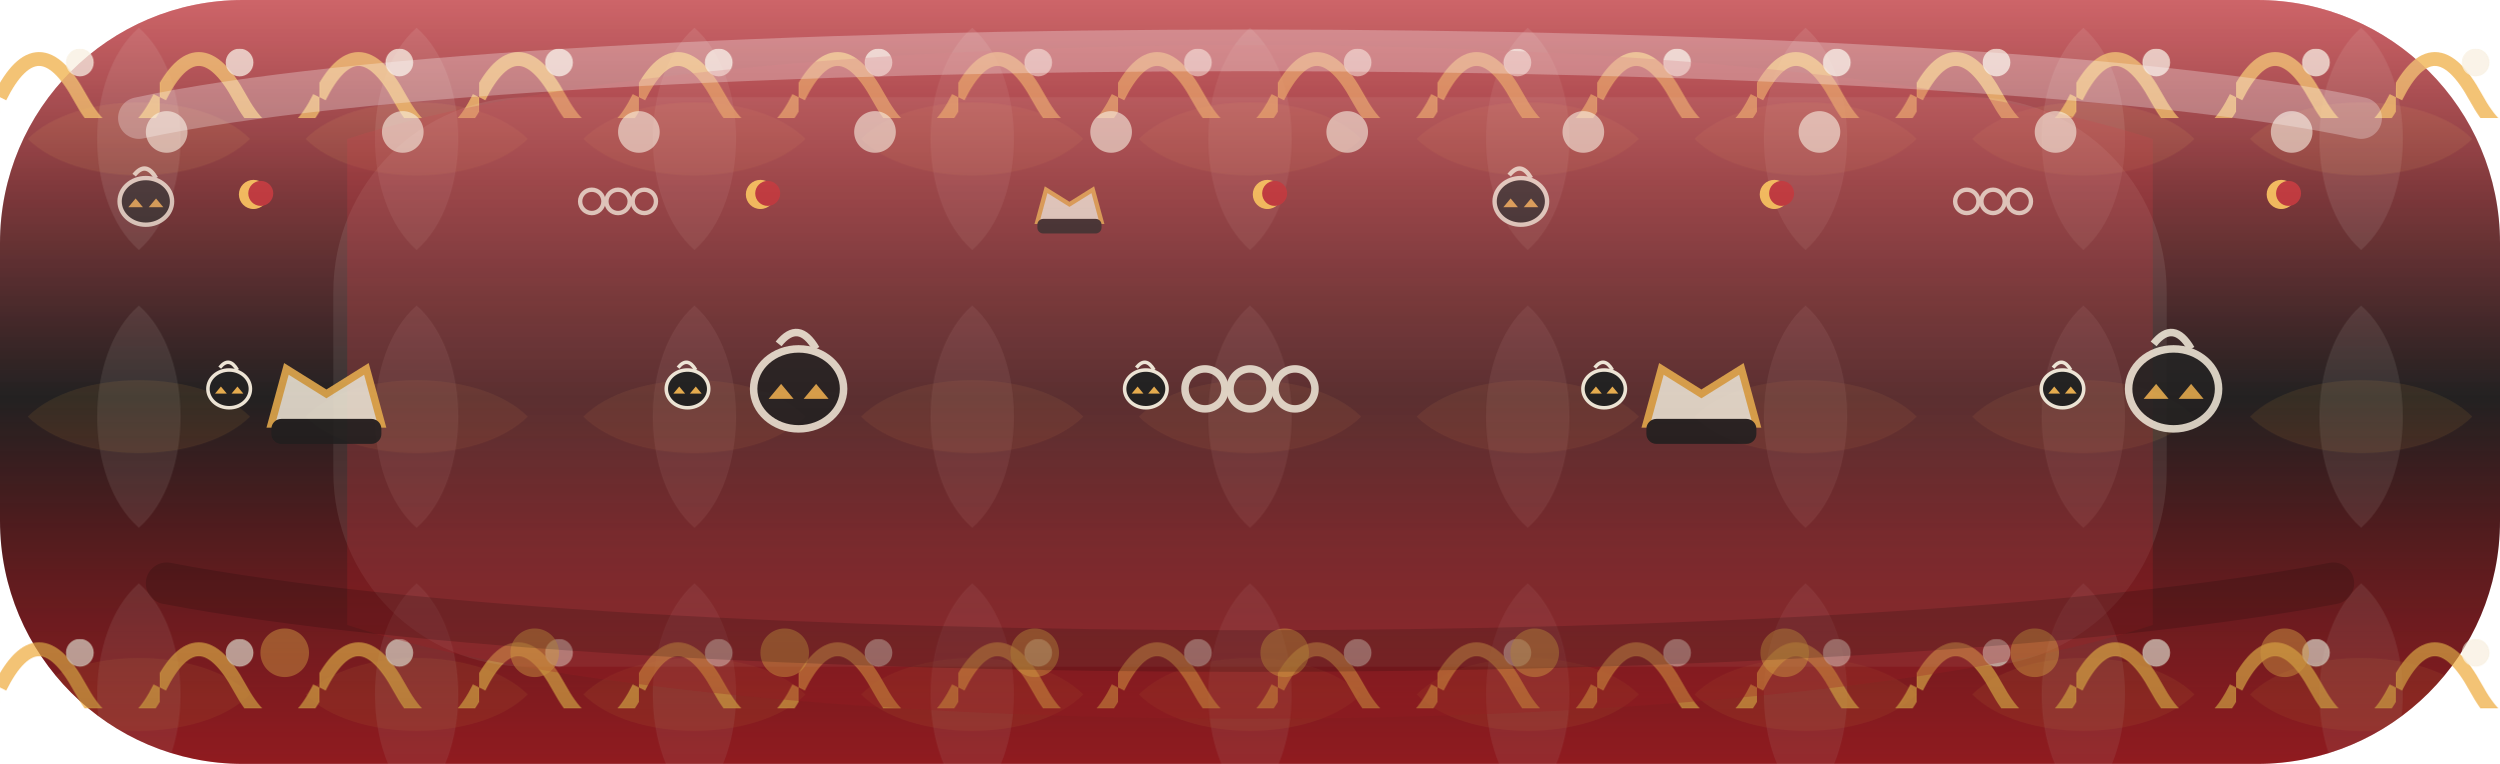
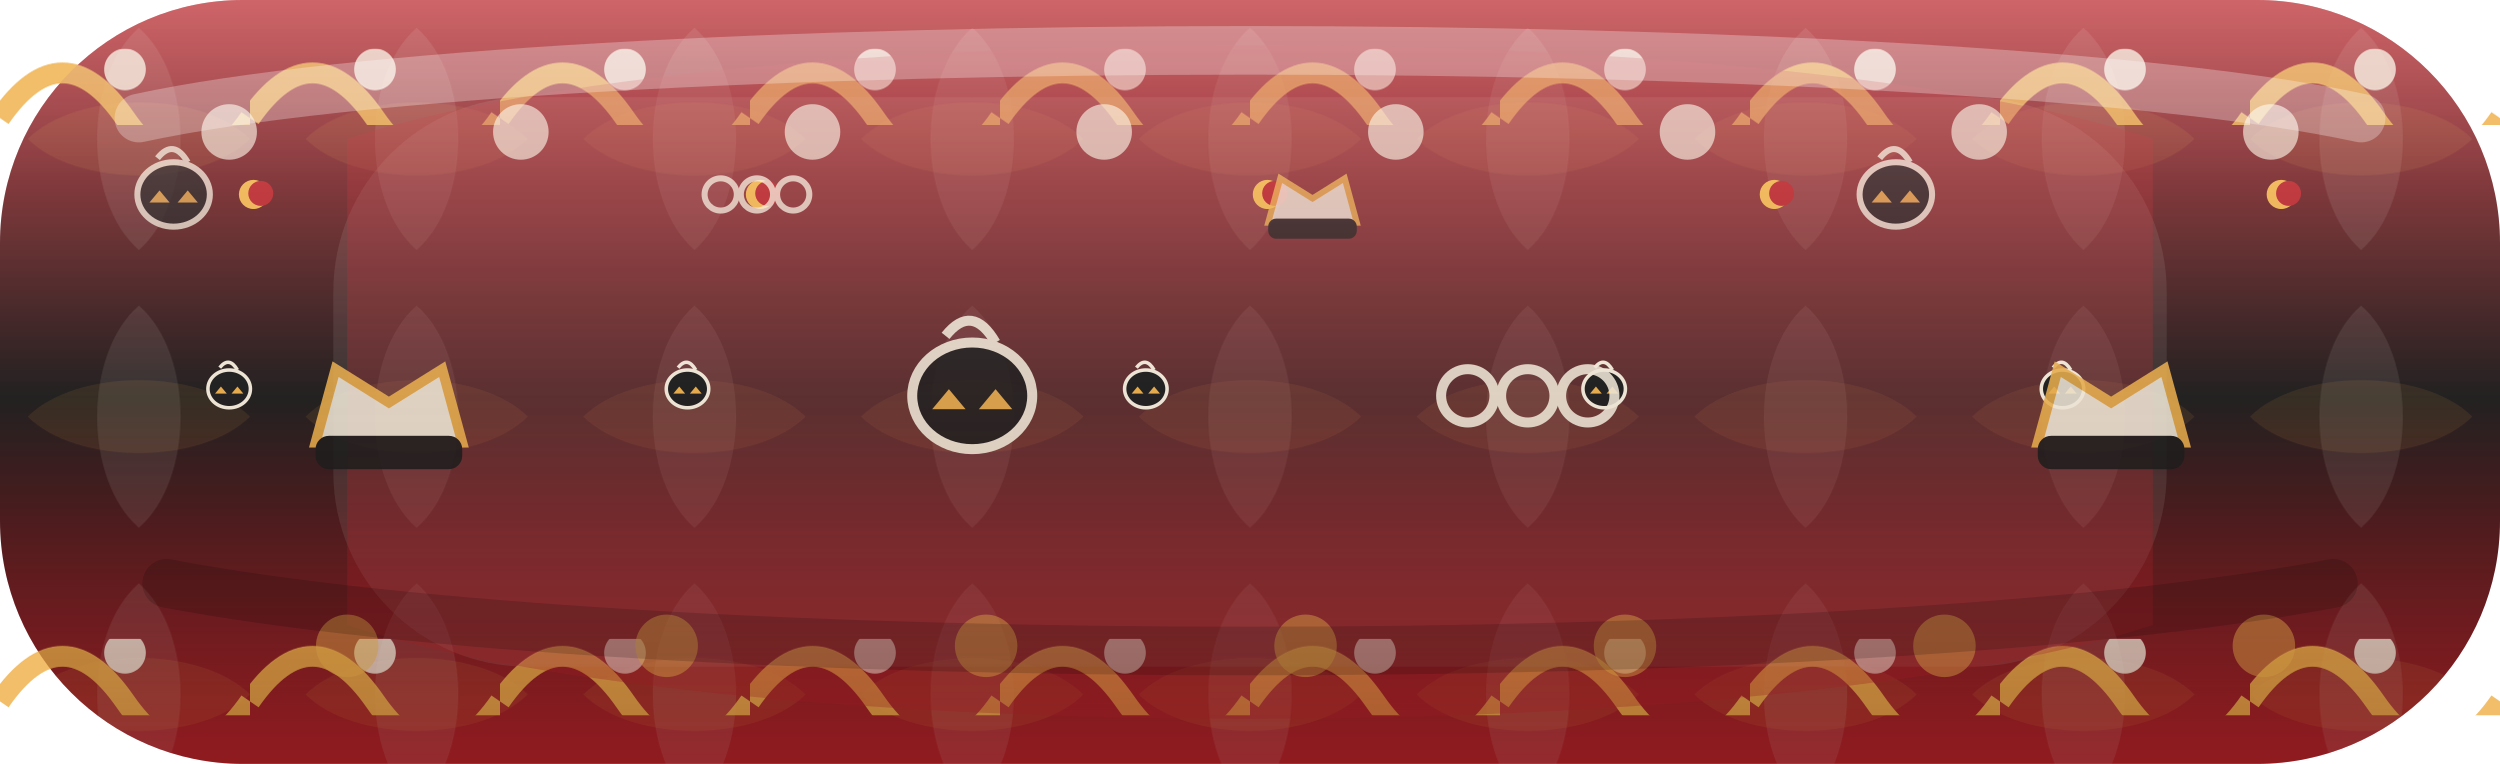
<svg xmlns="http://www.w3.org/2000/svg" width="720" height="220" viewBox="0 0 720 220">
  <defs>
    <linearGradient id="bg" x1="0" y1="0" x2="0" y2="1">
      <stop offset="0%" stop-color="#b82228" />
      <stop offset="52%" stop-color="#1d1b1b" />
      <stop offset="100%" stop-color="#b82228" />
    </linearGradient>
    <linearGradient id="satin" x1="0" y1="0" x2="0" y2="1">
      <stop offset="0%" stop-color="rgba(255,255,255,0.30)" />
      <stop offset="24%" stop-color="rgba(255,255,255,0.12)" />
      <stop offset="70%" stop-color="rgba(0,0,0,0.06)" />
      <stop offset="100%" stop-color="rgba(0,0,0,0.22)" />
    </linearGradient>
    <pattern id="brocade-halloween4" width="80" height="80" patternUnits="userSpaceOnUse">
      <path d="M 40 8 C 56 22, 56 58, 40 72 C 24 58, 24 22, 40 8 Z" fill="#f8efde" opacity="0.10" />
      <path d="M 8 40 C 22 26, 58 26, 72 40 C 58 54, 22 54, 8 40 Z" fill="#f0b14b" opacity="0.10" />
    </pattern>
-     <pattern id="trim-halloween4" width="46" height="34" patternUnits="userSpaceOnUse">
-       <path d="M 0 28 Q 11 6 23 28 T 46 28" stroke="#f0b14b" stroke-width="4" fill="none" opacity="0.85" />
-       <circle cx="23" cy="18" r="4" fill="#f8efde" opacity="0.8" />
+     <pattern id="trim-halloween4" width="72" height="42" patternUnits="userSpaceOnUse">
+       <path d="M 0 34 Q 18 8 36 34 T 72 34" stroke="#f0b14b" stroke-width="6" fill="none" opacity="0.92" />
+       <circle cx="36" cy="20" r="6" fill="#f8efde" opacity="0.86" />
    </pattern>
  </defs>
  <rect width="720" height="220" rx="70" fill="url(#bg)" />
  <rect x="0" y="0" width="720" height="220" rx="70" fill="url(#brocade-halloween4)" />
  <rect x="0" y="14" width="720" height="22" fill="url(#trim-halloween4)" opacity="0.90" />
  <rect x="0" y="184" width="720" height="22" fill="url(#trim-halloween4)" opacity="0.90" />
  <rect x="96" y="28" width="528" height="164" rx="56" fill="#f8efde" opacity="0.10" />
  <path d="M 100 40 C 210 4, 510 4, 620 40 L 620 180 C 510 216, 210 216, 100 180 Z" fill="#b82228" opacity="0.30" />
  <g transform="translate(66 112)">
    <ellipse rx="6.12" ry="5.44" fill="#1d1b1b" stroke="#f8efde" stroke-width="1.02" />
    <path d="M -2.72 -6.12 Q 0 -9.52 2.38 -5.44" stroke="#f8efde" stroke-width="1.02" fill="none" />
    <path d="M -2.38 -0.68 L -0.68 1.36 L -4.08 1.36 Z M 2.38 -0.68 L 0.68 1.36 L 4.08 1.36 Z" fill="#f0b14b" />
  </g>
  <g transform="translate(198 112)">
    <ellipse rx="6.12" ry="5.44" fill="#1d1b1b" stroke="#f8efde" stroke-width="1.02" />
    <path d="M -2.72 -6.12 Q 0 -9.52 2.38 -5.44" stroke="#f8efde" stroke-width="1.02" fill="none" />
    <path d="M -2.38 -0.68 L -0.68 1.36 L -4.08 1.36 Z M 2.38 -0.68 L 0.68 1.36 L 4.08 1.36 Z" fill="#f0b14b" />
  </g>
  <g transform="translate(330 112)">
    <ellipse rx="6.12" ry="5.44" fill="#1d1b1b" stroke="#f8efde" stroke-width="1.02" />
    <path d="M -2.72 -6.12 Q 0 -9.52 2.38 -5.44" stroke="#f8efde" stroke-width="1.02" fill="none" />
    <path d="M -2.38 -0.68 L -0.68 1.36 L -4.08 1.36 Z M 2.38 -0.68 L 0.68 1.36 L 4.08 1.36 Z" fill="#f0b14b" />
  </g>
  <g transform="translate(462 112)">
    <ellipse rx="6.12" ry="5.44" fill="#1d1b1b" stroke="#f8efde" stroke-width="1.02" />
    <path d="M -2.72 -6.12 Q 0 -9.52 2.38 -5.44" stroke="#f8efde" stroke-width="1.02" fill="none" />
    <path d="M -2.38 -0.68 L -0.68 1.36 L -4.08 1.36 Z M 2.38 -0.68 L 0.68 1.36 L 4.08 1.36 Z" fill="#f0b14b" />
  </g>
  <g transform="translate(594 112)">
    <ellipse rx="6.12" ry="5.44" fill="#1d1b1b" stroke="#f8efde" stroke-width="1.02" />
    <path d="M -2.72 -6.12 Q 0 -9.52 2.38 -5.44" stroke="#f8efde" stroke-width="1.02" fill="none" />
    <path d="M -2.38 -0.68 L -0.68 1.36 L -4.08 1.36 Z M 2.38 -0.68 L 0.68 1.36 L 4.08 1.36 Z" fill="#f0b14b" />
  </g>
  <g transform="translate(73 56)">
    <circle r="4.2" fill="#f0b14b" />
    <circle cx="2.1" cy="-0.3" r="3.6" fill="#b82228" />
  </g>
  <g transform="translate(219 56)">
    <circle r="4.2" fill="#f0b14b" />
    <circle cx="2.1" cy="-0.3" r="3.6" fill="#b82228" />
  </g>
  <g transform="translate(365 56)">
    <circle r="4.2" fill="#f0b14b" />
    <circle cx="2.1" cy="-0.3" r="3.6" fill="#b82228" />
  </g>
  <g transform="translate(511 56)">
    <circle r="4.2" fill="#f0b14b" />
    <circle cx="2.1" cy="-0.3" r="3.6" fill="#b82228" />
  </g>
  <g transform="translate(657 56)">
    <circle r="4.2" fill="#f0b14b" />
    <circle cx="2.1" cy="-0.3" r="3.6" fill="#b82228" />
  </g>
  <g opacity="0.74">
-     <g transform="translate(42 58)">
-       <ellipse rx="7.56" ry="6.72" fill="#1d1b1b" stroke="#f8efde" stroke-width="1.26" />
-       <path d="M -3.36 -7.56 Q 0 -11.76 2.94 -6.72" stroke="#f8efde" stroke-width="1.26" fill="none" />
-       <path d="M -2.94 -0.84 L -0.84 1.68 L -5.04 1.68 Z M 2.94 -0.84 L 0.84 1.68 L 5.04 1.68 Z" fill="#f0b14b" />
+     <g transform="translate(50 56)">
+       <ellipse rx="10.44" ry="9.28" fill="#1d1b1b" stroke="#f8efde" stroke-width="1.74" />
+       <path d="M -4.64 -10.44 Q 0 -16.24 4.06 -9.28" stroke="#f8efde" stroke-width="1.74" fill="none" />
+       <path d="M -4.06 -1.16 L -1.16 2.32 L -6.96 2.32 Z M 4.06 -1.16 L 1.16 2.32 L 6.96 2.32 Z" fill="#f0b14b" />
    </g>
-     <g transform="translate(178 58)">
-       <circle cx="-7.56" cy="0" r="3.36" fill="none" stroke="#f8efde" stroke-width="1.26" />
-       <circle cx="0" cy="0" r="3.36" fill="none" stroke="#f8efde" stroke-width="1.26" />
-       <circle cx="7.56" cy="0" r="3.36" fill="none" stroke="#f8efde" stroke-width="1.26" />
+     <g transform="translate(218 56)">
+       <circle cx="-10.44" cy="0" r="4.64" fill="none" stroke="#f8efde" stroke-width="1.74" />
+       <circle cx="0" cy="0" r="4.64" fill="none" stroke="#f8efde" stroke-width="1.74" />
+       <circle cx="10.44" cy="0" r="4.64" fill="none" stroke="#f8efde" stroke-width="1.74" />
    </g>
-     <g transform="translate(308 58)">
-       <path d="M -9.24 5.88 L -6.72 -3.36 L 0 0.84 L 6.72 -3.36 L 9.24 5.88 Z" fill="#f8efde" stroke="#f0b14b" stroke-width="1.26" />
-       <rect x="-9.24" y="5.04" width="18.48" height="4.2" rx="1.68" fill="#1d1b1b" />
+     <g transform="translate(378 56)">
+       <path d="M -12.76 8.12 L -9.28 -4.64 L 0 1.16 L 9.28 -4.64 L 12.76 8.12 Z" fill="#f8efde" stroke="#f0b14b" stroke-width="1.74" />
+       <rect x="-12.76" y="6.96" width="25.52" height="5.8" rx="2.32" fill="#1d1b1b" />
    </g>
-     <g transform="translate(438 58)">
-       <ellipse rx="7.56" ry="6.72" fill="#1d1b1b" stroke="#f8efde" stroke-width="1.26" />
-       <path d="M -3.36 -7.56 Q 0 -11.76 2.94 -6.72" stroke="#f8efde" stroke-width="1.26" fill="none" />
-       <path d="M -2.94 -0.84 L -0.84 1.68 L -5.04 1.68 Z M 2.94 -0.84 L 0.84 1.68 L 5.04 1.68 Z" fill="#f0b14b" />
-     </g>
-     <g transform="translate(574 58)">
-       <circle cx="-7.56" cy="0" r="3.36" fill="none" stroke="#f8efde" stroke-width="1.26" />
-       <circle cx="0" cy="0" r="3.36" fill="none" stroke="#f8efde" stroke-width="1.26" />
-       <circle cx="7.56" cy="0" r="3.36" fill="none" stroke="#f8efde" stroke-width="1.26" />
+     <g transform="translate(546 56)">
+       <ellipse rx="10.44" ry="9.28" fill="#1d1b1b" stroke="#f8efde" stroke-width="1.74" />
+       <path d="M -4.64 -10.44 Q 0 -16.24 4.06 -9.28" stroke="#f8efde" stroke-width="1.74" fill="none" />
+       <path d="M -4.06 -1.16 L -1.16 2.32 L -6.96 2.32 Z M 4.06 -1.16 L 1.16 2.32 L 6.96 2.32 Z" fill="#f0b14b" />
    </g>
  </g>
  <g opacity="0.88">
-     <g transform="translate(94 112)">
-       <path d="M -15.84 10.08 L -11.52 -5.76 L 0 1.44 L 11.52 -5.76 L 15.84 10.08 Z" fill="#f8efde" stroke="#f0b14b" stroke-width="2.16" />
-       <rect x="-15.84" y="8.64" width="31.68" height="7.2" rx="2.88" fill="#1d1b1b" />
+     <g transform="translate(112 114)">
+       <path d="M -21.12 13.44 L -15.36 -7.68 L 0 1.92 L 15.36 -7.68 L 21.12 13.44 Z" fill="#f8efde" stroke="#f0b14b" stroke-width="2.88" />
+       <rect x="-21.12" y="11.52" width="42.24" height="9.6" rx="3.84" fill="#1d1b1b" />
    </g>
-     <g transform="translate(230 112)">
-       <ellipse rx="12.96" ry="11.52" fill="#1d1b1b" stroke="#f8efde" stroke-width="2.16" />
-       <path d="M -5.76 -12.96 Q 0 -20.16 5.04 -11.52" stroke="#f8efde" stroke-width="2.16" fill="none" />
-       <path d="M -5.04 -1.44 L -1.44 2.88 L -8.64 2.88 Z M 5.04 -1.44 L 1.44 2.88 L 8.64 2.88 Z" fill="#f0b14b" />
+     <g transform="translate(280 114)">
+       <ellipse rx="17.28" ry="15.36" fill="#1d1b1b" stroke="#f8efde" stroke-width="2.88" />
+       <path d="M -7.68 -17.28 Q 0 -26.88 6.72 -15.36" stroke="#f8efde" stroke-width="2.88" fill="none" />
+       <path d="M -6.72 -1.92 L -1.92 3.84 L -11.52 3.84 Z M 6.72 -1.92 L 1.92 3.84 L 11.52 3.84 Z" fill="#f0b14b" />
    </g>
-     <g transform="translate(360 112)">
-       <circle cx="-12.96" cy="0" r="5.76" fill="none" stroke="#f8efde" stroke-width="2.16" />
-       <circle cx="0" cy="0" r="5.76" fill="none" stroke="#f8efde" stroke-width="2.16" />
-       <circle cx="12.96" cy="0" r="5.76" fill="none" stroke="#f8efde" stroke-width="2.16" />
+     <g transform="translate(440 114)">
+       <circle cx="-17.28" cy="0" r="7.68" fill="none" stroke="#f8efde" stroke-width="2.88" />
+       <circle cx="0" cy="0" r="7.68" fill="none" stroke="#f8efde" stroke-width="2.88" />
+       <circle cx="17.28" cy="0" r="7.68" fill="none" stroke="#f8efde" stroke-width="2.88" />
    </g>
-     <g transform="translate(490 112)">
-       <path d="M -15.84 10.08 L -11.52 -5.76 L 0 1.44 L 11.52 -5.76 L 15.84 10.08 Z" fill="#f8efde" stroke="#f0b14b" stroke-width="2.16" />
-       <rect x="-15.84" y="8.64" width="31.68" height="7.2" rx="2.88" fill="#1d1b1b" />
-     </g>
-     <g transform="translate(626 112)">
-       <ellipse rx="12.96" ry="11.52" fill="#1d1b1b" stroke="#f8efde" stroke-width="2.16" />
-       <path d="M -5.76 -12.96 Q 0 -20.16 5.04 -11.52" stroke="#f8efde" stroke-width="2.16" fill="none" />
-       <path d="M -5.04 -1.44 L -1.44 2.88 L -8.64 2.88 Z M 5.04 -1.44 L 1.44 2.88 L 8.64 2.88 Z" fill="#f0b14b" />
+     <g transform="translate(608 114)">
+       <path d="M -21.12 13.44 L -15.36 -7.68 L 0 1.92 L 15.36 -7.68 L 21.12 13.44 Z" fill="#f8efde" stroke="#f0b14b" stroke-width="2.88" />
+       <rect x="-21.12" y="11.52" width="42.24" height="9.6" rx="3.84" fill="#1d1b1b" />
    </g>
  </g>
  <g opacity="0.82">
-     <circle cx="48" cy="38" r="6" fill="#f8efde" opacity="0.72" />
-     <circle cx="116" cy="38" r="6" fill="#f8efde" opacity="0.72" />
-     <circle cx="184" cy="38" r="6" fill="#f8efde" opacity="0.72" />
-     <circle cx="252" cy="38" r="6" fill="#f8efde" opacity="0.72" />
-     <circle cx="320" cy="38" r="6" fill="#f8efde" opacity="0.72" />
-     <circle cx="388" cy="38" r="6" fill="#f8efde" opacity="0.72" />
-     <circle cx="456" cy="38" r="6" fill="#f8efde" opacity="0.72" />
-     <circle cx="524" cy="38" r="6" fill="#f8efde" opacity="0.72" />
-     <circle cx="592" cy="38" r="6" fill="#f8efde" opacity="0.72" />
-     <circle cx="660" cy="38" r="6" fill="#f8efde" opacity="0.72" />
+     <circle cx="66" cy="38" r="8" fill="#f8efde" opacity="0.78" />
+     <circle cx="150" cy="38" r="8" fill="#f8efde" opacity="0.78" />
+     <circle cx="234" cy="38" r="8" fill="#f8efde" opacity="0.78" />
+     <circle cx="318" cy="38" r="8" fill="#f8efde" opacity="0.78" />
+     <circle cx="402" cy="38" r="8" fill="#f8efde" opacity="0.78" />
+     <circle cx="486" cy="38" r="8" fill="#f8efde" opacity="0.78" />
+     <circle cx="570" cy="38" r="8" fill="#f8efde" opacity="0.78" />
+     <circle cx="654" cy="38" r="8" fill="#f8efde" opacity="0.78" />
  </g>
  <g opacity="0.72">
-     <circle cx="82" cy="188" r="7" fill="#f0b14b" opacity="0.65" />
-     <circle cx="154" cy="188" r="7" fill="#f0b14b" opacity="0.65" />
-     <circle cx="226" cy="188" r="7" fill="#f0b14b" opacity="0.65" />
-     <circle cx="298" cy="188" r="7" fill="#f0b14b" opacity="0.65" />
-     <circle cx="370" cy="188" r="7" fill="#f0b14b" opacity="0.65" />
-     <circle cx="442" cy="188" r="7" fill="#f0b14b" opacity="0.65" />
-     <circle cx="514" cy="188" r="7" fill="#f0b14b" opacity="0.65" />
-     <circle cx="586" cy="188" r="7" fill="#f0b14b" opacity="0.65" />
-     <circle cx="658" cy="188" r="7" fill="#f0b14b" opacity="0.65" />
+     <circle cx="100" cy="186" r="9" fill="#f0b14b" opacity="0.68" />
+     <circle cx="192" cy="186" r="9" fill="#f0b14b" opacity="0.68" />
+     <circle cx="284" cy="186" r="9" fill="#f0b14b" opacity="0.68" />
+     <circle cx="376" cy="186" r="9" fill="#f0b14b" opacity="0.68" />
+     <circle cx="468" cy="186" r="9" fill="#f0b14b" opacity="0.68" />
+     <circle cx="560" cy="186" r="9" fill="#f0b14b" opacity="0.68" />
+     <circle cx="652" cy="186" r="9" fill="#f0b14b" opacity="0.68" />
  </g>
  <rect x="0" y="0" width="720" height="220" rx="70" fill="url(#satin)" />
-   <path d="M 40 34 C 160 8, 560 8, 680 34" stroke="rgba(255,255,255,0.28)" stroke-width="12" stroke-linecap="round" fill="none" />
-   <path d="M 48 168 C 184 194, 536 194, 672 168" stroke="rgba(0,0,0,0.16)" stroke-width="12" stroke-linecap="round" fill="none" />
+   <path d="M 40 34 C 160 8, 560 8, 680 34" stroke="rgba(255,255,255,0.28)" stroke-width="14" stroke-linecap="round" fill="none" />
+   <path d="M 48 168 C 184 194, 536 194, 672 168" stroke="rgba(0,0,0,0.16)" stroke-width="14" stroke-linecap="round" fill="none" />
</svg>
